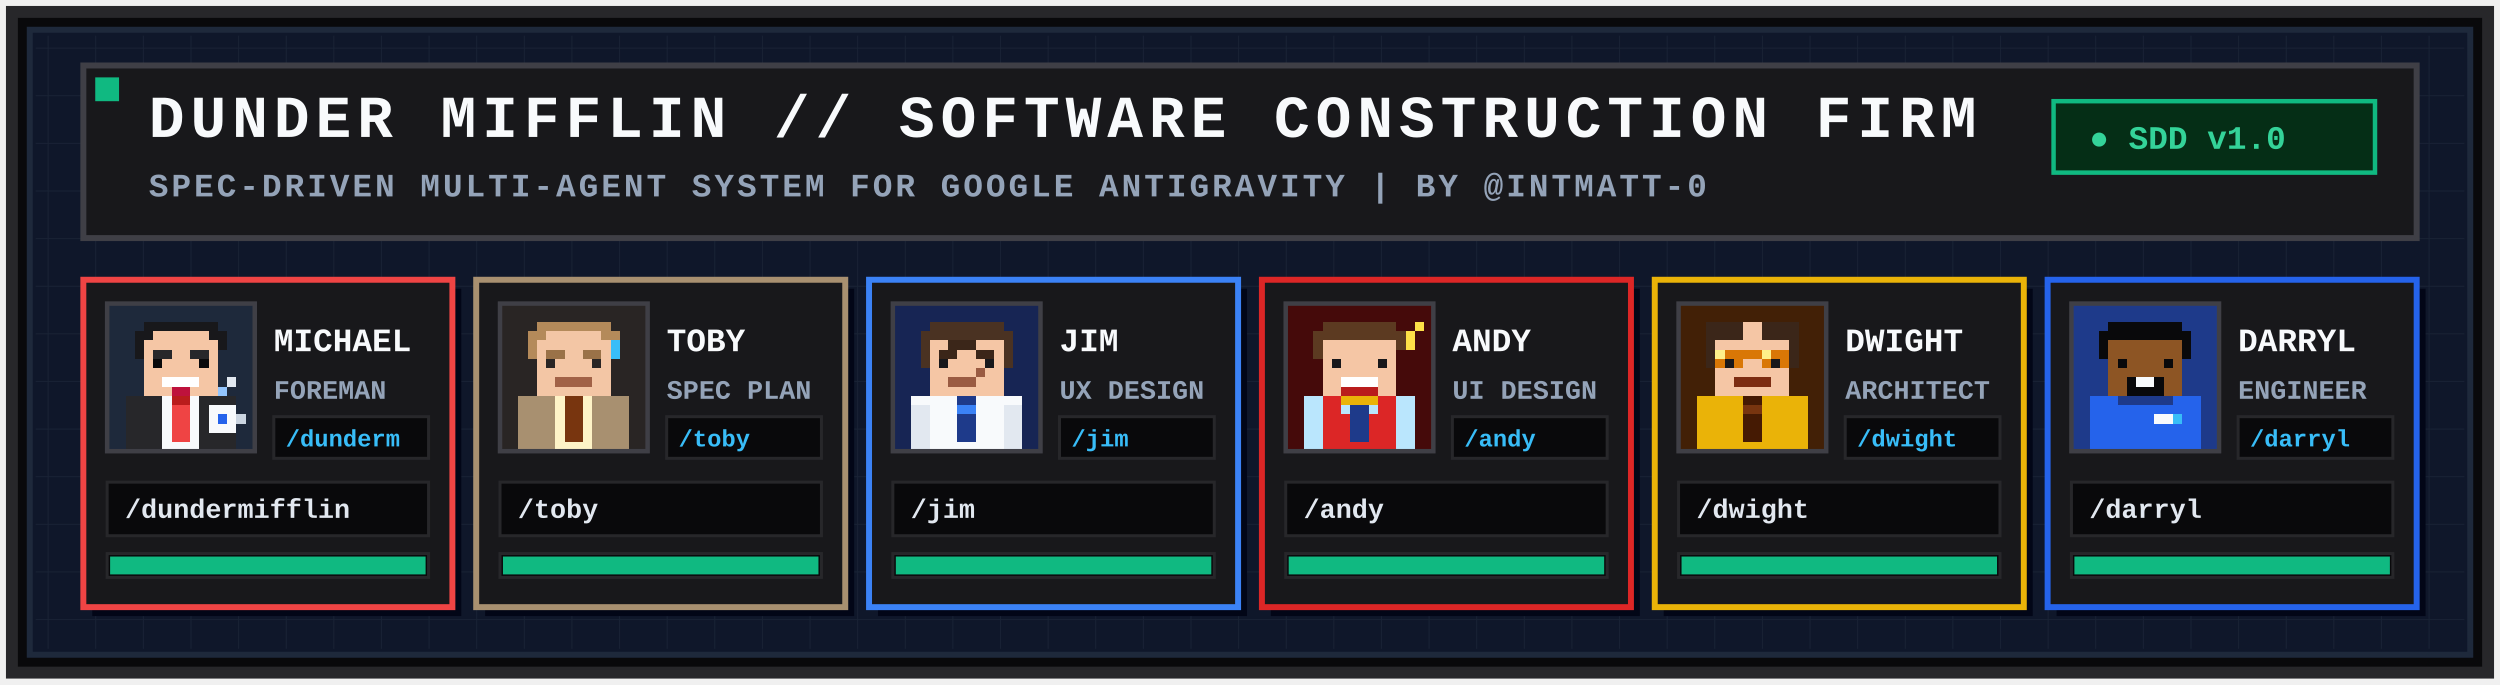
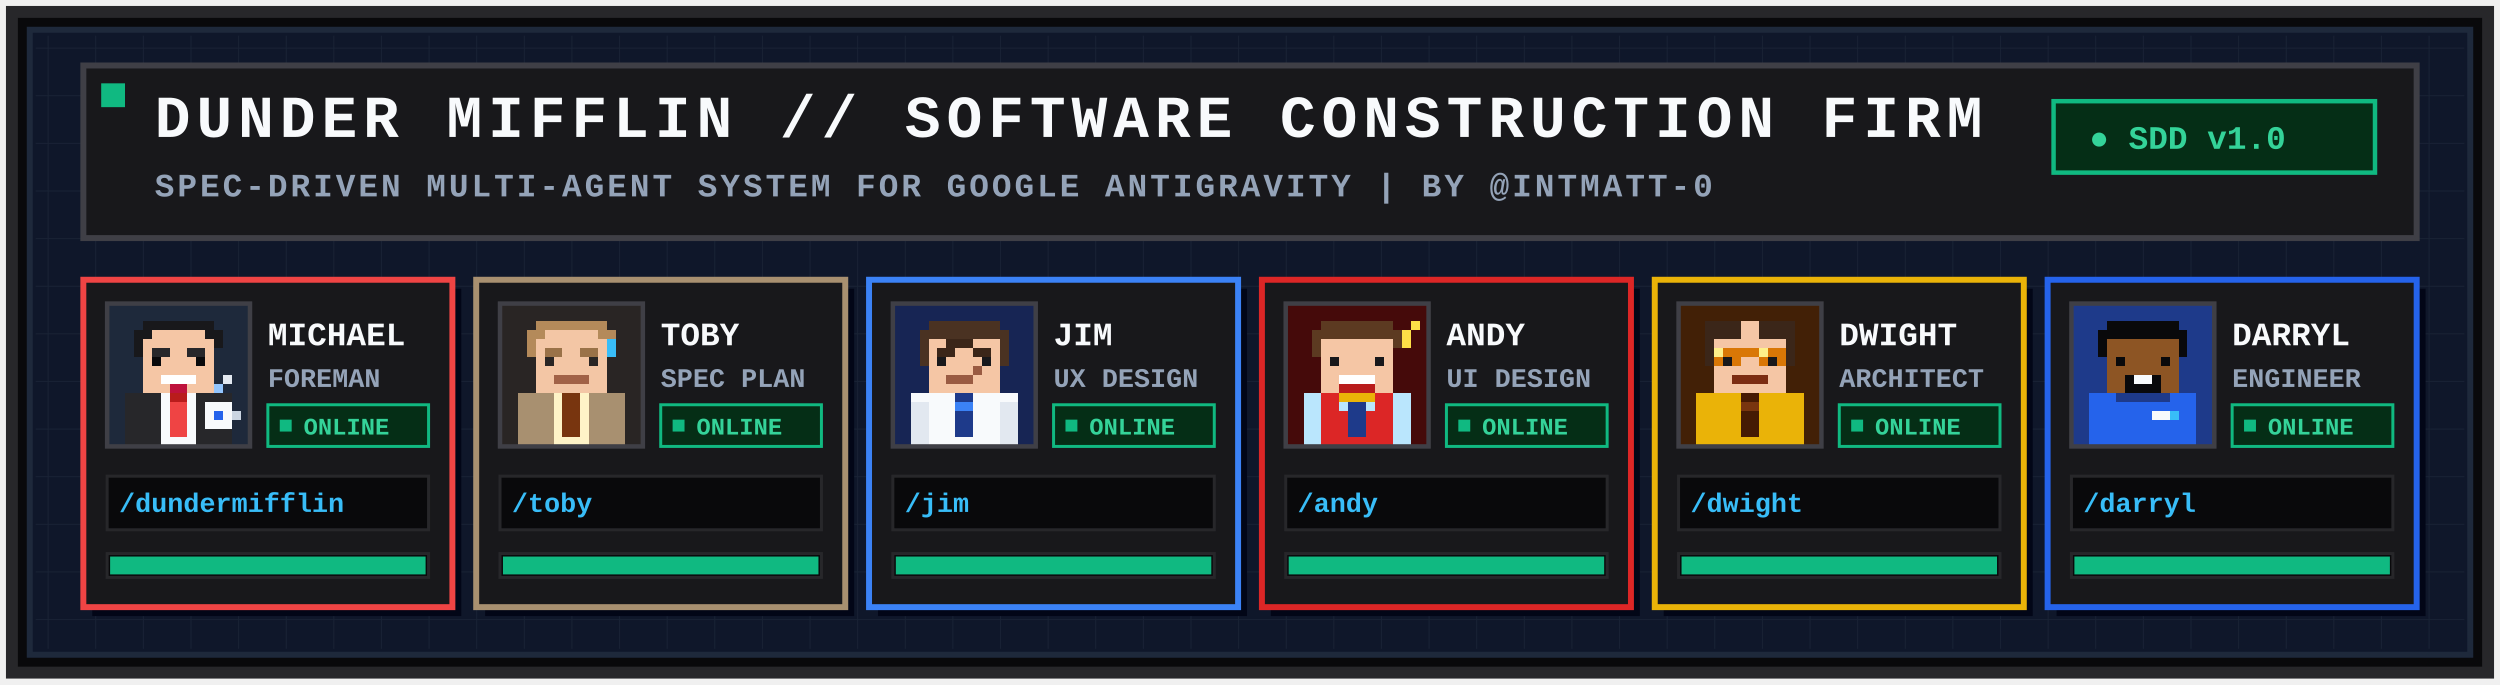
<svg xmlns="http://www.w3.org/2000/svg" viewBox="0 0 840 230" width="100%">
  <style>
    @keyframes bob { 0%, 100% { transform: translateY(0px); } 50% { transform: translateY(-1px); } }
+     @keyframes blink { 0%, 90%, 100% { opacity: 1; } 93%, 97% { opacity: 0; } }
+     @keyframes sip { 0%, 65%, 100% { transform: translateY(0px); } 75%, 90% { transform: translateY(-1px); } }
+     @keyframes steam1 { 0%, 100% { opacity: 0.85; transform: translateY(0px); } 50% { opacity: 0.2; transform: translateY(-1px); } }
+     @keyframes steam2 { 0%, 100% { opacity: 0.2; transform: translateY(-1px); } 50% { opacity: 0.85; transform: translateY(0px); } }
+     @keyframes sigh { 0%, 100% { opacity: 0.85; transform: translateY(0px); } 50% { opacity: 0.2; transform: translateY(1px); } }
+     @keyframes look { 0%, 70%, 100% { transform: translateY(0px); } 78%, 92% { transform: translateY(-1px); } }
+     @keyframes note { 0%, 100% { opacity: 0.95; transform: translateY(0px); } 50% { opacity: 0.25; transform: translateY(-1px); } }
+     @keyframes glint { 0%, 72%, 100% { opacity: 0; transform: translateX(0px); } 78% { opacity: 0.95; transform: translateX(0px); } 86% { opacity: 0.95; transform: translateX(1px); } 92% { opacity: 0; transform: translateX(1px); } }
+     @keyframes badge { 0%, 100% { opacity: 0.9; } 50% { opacity: 0.25; } }
    @keyframes pulse { 0%, 100% { opacity: 1; } 50% { opacity: 0.35; } }
-     @keyframes march { 0% { stroke-dashoffset: 0; } 100% { stroke-dashoffset: -16; } }
-     .bob1 { animation: bob 1.5s steps(1, end) infinite; }
-     .bob2 { animation: bob 1.9s steps(1, end) infinite 0.3s; }
-     .bob3 { animation: bob 1.7s steps(1, end) infinite 0.6s; }
+     .bob { animation: bob 1.6s steps(1, end) infinite; }
+     .blink { animation: blink 3.5s steps(1, end) infinite 0.5s; }
+     .mug { animation: sip 2.8s steps(1, end) infinite; }
+     .s1 { animation: steam1 1.4s steps(1, end) infinite; }
+     .s2 { animation: steam2 1.4s steps(1, end) infinite; }
+     .sigh { animation: sigh 1.8s steps(1, end) infinite; }
+     .brows { animation: look 3.4s steps(1, end) infinite; }
+     .note { animation: note 1.15s steps(1, end) infinite; }
+     .glint { animation: glint 3.0s steps(1, end) infinite; }
+     .badge { animation: badge 1.4s steps(1, end) infinite; }
    .led { animation: pulse 1.2s steps(2, end) infinite; }
    .txt { font-family: 'Courier New', Consolas, monospace; font-weight: bold; }
-   </style>
+ </style>
  <rect x="4" y="4" width="832" height="222" fill="#09090b" stroke="#27272a" stroke-width="4" />
  <rect x="10" y="10" width="820" height="210" fill="#0f172a" stroke="#1e293b" stroke-width="2" />
  <defs>
    <pattern id="grid" width="16" height="16" patternUnits="userSpaceOnUse">
      <path d="M 16 0 L 0 0 0 16" fill="none" stroke="#1e293b" stroke-width="0.6" />
    </pattern>
  </defs>
  <rect x="12" y="12" width="816" height="206" fill="url(#grid)" opacity="0.65" />
  <rect x="28" y="22" width="784" height="58" fill="#18181b" stroke="#3f3f46" stroke-width="2" />
-   <rect x="32" y="26" width="8" height="8" fill="#10b981" class="led" />
-   <text x="50" y="46" fill="#f8fafc" font-size="20" class="txt" letter-spacing="2">DUNDER MIFFLIN // SOFTWARE CONSTRUCTION FIRM</text>
-   <text x="50" y="66" fill="#94a3b8" font-size="11" class="txt" letter-spacing="1">SPEC-DRIVEN MULTI-AGENT SYSTEM FOR GOOGLE ANTIGRAVITY  |  BY @INTMATT-0</text>
+   <rect x="34" y="28" width="8" height="8" fill="#10b981" class="led" />
+   <text x="52" y="46" fill="#f8fafc" font-size="20" class="txt" letter-spacing="2">DUNDER MIFFLIN // SOFTWARE CONSTRUCTION FIRM</text>
+   <text x="52" y="66" fill="#94a3b8" font-size="11" class="txt" letter-spacing="1">SPEC-DRIVEN MULTI-AGENT SYSTEM FOR GOOGLE ANTIGRAVITY  |  BY @INTMATT-0</text>
  <rect x="690" y="34" width="108" height="24" fill="#052e16" stroke="#10b981" stroke-width="1.5" />
  <text x="702" y="50" fill="#34d399" font-size="11" class="txt">● SDD v1.0</text>
  <g transform="translate(28, 94)">
    <rect x="3" y="3" width="124" height="110" fill="#020617" />
    <rect x="0" y="0" width="124" height="110" fill="#18181b" stroke="#ef4444" stroke-width="2" />
-     <g transform="translate(8, 8) scale(3.1)" shape-rendering="crispEdges" class="bob1">
+     <svg x="8" y="8" width="48" height="48" viewBox="0 0 16 16" shape-rendering="crispEdges">
      <rect x="0" y="0" width="16" height="16" fill="#1e293b" />
      <rect x="2" y="10" width="12" height="6" fill="#27272a" />
      <rect x="6" y="10" width="4" height="6" fill="#f8fafc" />
      <rect x="7" y="10" width="2" height="1" fill="#b91c1c" />
      <rect x="7" y="11" width="2" height="4" fill="#ef4444" />
      <g class="bob">
        <rect x="4" y="2" width="8" height="2" fill="#18181b" />
        <rect x="3" y="3" width="2" height="3" fill="#18181b" />
        <rect x="11" y="3" width="2" height="2" fill="#18181b" />
        <rect x="4" y="4" width="8" height="6" fill="#f5c6a5" />
        <rect x="5" y="3" width="6" height="1" fill="#f5c6a5" />
        <rect x="5" y="5" width="2" height="1" fill="#27272a" />
        <rect x="9" y="5" width="2" height="1" fill="#27272a" />
        <g class="blink">
          <rect x="5" y="6" width="1" height="1" fill="#09090b" />
          <rect x="10" y="6" width="1" height="1" fill="#09090b" />
        </g>
        <rect x="6" y="8" width="4" height="1" fill="#ffffff" />
        <rect x="7" y="9" width="2" height="1" fill="#be123c" />
      </g>
      <rect x="12" y="9" width="1" height="1" fill="#93c5fd" class="s1" />
      <rect x="13" y="8" width="1" height="1" fill="#e2e8f0" class="s2" />
      <g class="mug">
        <rect x="11" y="11" width="3" height="3" fill="#f8fafc" />
        <rect x="14" y="12" width="1" height="1" fill="#cbd5e1" />
        <rect x="12" y="12" width="1" height="1" fill="#2563eb" />
      </g>
-     </g>
-     <rect x="8" y="8" width="49.6" height="49.6" fill="none" stroke="#3f3f46" stroke-width="1.5" />
-     <text x="64" y="24" fill="#f8fafc" font-size="11" class="txt">MICHAEL</text>
-     <text x="64" y="40" fill="#94a3b8" font-size="9" class="txt">FOREMAN</text>
-     <rect x="64" y="46" width="52" height="14" fill="#09090b" stroke="#27272a" stroke-width="1" />
-     <text x="68" y="56" fill="#38bdf8" font-size="8" class="txt">/dunderm</text>
-     <rect x="8" y="68" width="108" height="18" fill="#09090b" stroke="#27272a" stroke-width="1" />
-     <text x="14" y="80" fill="#e2e8f0" font-size="9" class="txt">/dundermifflin</text>
+     </svg>
+     <rect x="8" y="8" width="48" height="48" fill="none" stroke="#3f3f46" stroke-width="1.5" />
+     <text x="62" y="22" fill="#f8fafc" font-size="11" class="txt">MICHAEL</text>
+     <text x="62" y="36" fill="#94a3b8" font-size="9" class="txt">FOREMAN</text>
+     <rect x="62" y="42" width="54" height="14" fill="#052e16" stroke="#10b981" stroke-width="1" />
+     <rect x="66" y="47" width="4" height="4" fill="#10b981" class="led" />
+     <text x="74" y="52" fill="#34d399" font-size="8" class="txt">ONLINE</text>
+     <rect x="8" y="66" width="108" height="18" fill="#09090b" stroke="#27272a" stroke-width="1" />
+     <text x="12" y="78" fill="#38bdf8" font-size="9" class="txt">/dundermifflin</text>
    <rect x="8" y="92" width="108" height="8" fill="#09090b" stroke="#27272a" stroke-width="1" />
    <rect x="9" y="93" width="106" height="6" fill="#10b981" />
  </g>
  <g transform="translate(160, 94)">
    <rect x="3" y="3" width="124" height="110" fill="#020617" />
    <rect x="0" y="0" width="124" height="110" fill="#18181b" stroke="#a89070" stroke-width="2" />
-     <g transform="translate(8, 8) scale(3.1)" shape-rendering="crispEdges" class="bob2">
+     <svg x="8" y="8" width="48" height="48" viewBox="0 0 16 16" shape-rendering="crispEdges">
      <rect x="0" y="0" width="16" height="16" fill="#292524" />
      <rect x="2" y="10" width="12" height="6" fill="#a89070" />
      <rect x="6" y="10" width="4" height="6" fill="#fef3c7" />
      <rect x="7" y="10" width="2" height="5" fill="#78350f" />
      <g class="bob">
        <rect x="4" y="2" width="8" height="1" fill="#b48a5a" />
        <rect x="3" y="3" width="2" height="3" fill="#b48a5a" />
        <rect x="11" y="3" width="2" height="3" fill="#b48a5a" />
        <rect x="5" y="3" width="6" height="1" fill="#f3c6a5" />
        <rect x="4" y="4" width="8" height="6" fill="#f3c6a5" />
        <rect x="5" y="5" width="2" height="1" fill="#9a7248" />
        <rect x="9" y="5" width="2" height="1" fill="#9a7248" />
        <g class="blink">
          <rect x="5" y="6" width="1" height="1" fill="#292524" />
          <rect x="10" y="6" width="1" height="1" fill="#292524" />
        </g>
        <rect x="6" y="8" width="4" height="1" fill="#a16247" />
        <rect x="12" y="4" width="1" height="2" fill="#38bdf8" class="sigh" />
      </g>
-     </g>
-     <rect x="8" y="8" width="49.6" height="49.6" fill="none" stroke="#3f3f46" stroke-width="1.5" />
-     <text x="64" y="24" fill="#f8fafc" font-size="11" class="txt">TOBY</text>
-     <text x="64" y="40" fill="#94a3b8" font-size="9" class="txt">SPEC PLAN</text>
-     <rect x="64" y="46" width="52" height="14" fill="#09090b" stroke="#27272a" stroke-width="1" />
-     <text x="68" y="56" fill="#38bdf8" font-size="8" class="txt">/toby</text>
-     <rect x="8" y="68" width="108" height="18" fill="#09090b" stroke="#27272a" stroke-width="1" />
-     <text x="14" y="80" fill="#e2e8f0" font-size="9" class="txt">/toby</text>
+     </svg>
+     <rect x="8" y="8" width="48" height="48" fill="none" stroke="#3f3f46" stroke-width="1.5" />
+     <text x="62" y="22" fill="#f8fafc" font-size="11" class="txt">TOBY</text>
+     <text x="62" y="36" fill="#94a3b8" font-size="9" class="txt">SPEC PLAN</text>
+     <rect x="62" y="42" width="54" height="14" fill="#052e16" stroke="#10b981" stroke-width="1" />
+     <rect x="66" y="47" width="4" height="4" fill="#10b981" class="led" />
+     <text x="74" y="52" fill="#34d399" font-size="8" class="txt">ONLINE</text>
+     <rect x="8" y="66" width="108" height="18" fill="#09090b" stroke="#27272a" stroke-width="1" />
+     <text x="12" y="78" fill="#38bdf8" font-size="9" class="txt">/toby</text>
    <rect x="8" y="92" width="108" height="8" fill="#09090b" stroke="#27272a" stroke-width="1" />
    <rect x="9" y="93" width="106" height="6" fill="#10b981" />
  </g>
  <g transform="translate(292, 94)">
    <rect x="3" y="3" width="124" height="110" fill="#020617" />
    <rect x="0" y="0" width="124" height="110" fill="#18181b" stroke="#3b82f6" stroke-width="2" />
-     <g transform="translate(8, 8) scale(3.1)" shape-rendering="crispEdges" class="bob3">
+     <svg x="8" y="8" width="48" height="48" viewBox="0 0 16 16" shape-rendering="crispEdges">
      <rect x="0" y="0" width="16" height="16" fill="#172554" />
      <rect x="2" y="10" width="12" height="6" fill="#f8fafc" />
      <rect x="2" y="11" width="2" height="5" fill="#e2e8f0" />
      <rect x="12" y="11" width="2" height="5" fill="#e2e8f0" />
      <rect x="7" y="10" width="2" height="5" fill="#1e3a8a" />
      <rect x="7" y="11" width="2" height="1" fill="#3b82f6" />
      <g class="bob">
        <rect x="4" y="2" width="8" height="2" fill="#4a3222" />
        <rect x="3" y="3" width="10" height="2" fill="#4a3222" />
        <rect x="3" y="5" width="1" height="2" fill="#4a3222" />
        <rect x="6" y="4" width="3" height="1" fill="#3b2619" />
        <rect x="12" y="5" width="1" height="2" fill="#4a3222" />
        <rect x="4" y="4" width="2" height="1" fill="#f5c6a5" />
        <rect x="9" y="4" width="3" height="1" fill="#f5c6a5" />
        <rect x="4" y="5" width="8" height="5" fill="#f5c6a5" />
        <g class="brows">
          <rect x="5" y="5" width="2" height="1" fill="#3b2619" />
          <rect x="9" y="5" width="2" height="1" fill="#3b2619" />
        </g>
        <g class="blink">
          <rect x="5" y="6" width="1" height="1" fill="#18181b" />
          <rect x="10" y="6" width="1" height="1" fill="#18181b" />
        </g>
        <rect x="6" y="8" width="3" height="1" fill="#9a5b42" />
        <rect x="9" y="7" width="1" height="1" fill="#9a5b42" class="brows" />
      </g>
-     </g>
-     <rect x="8" y="8" width="49.6" height="49.6" fill="none" stroke="#3f3f46" stroke-width="1.5" />
-     <text x="64" y="24" fill="#f8fafc" font-size="11" class="txt">JIM</text>
-     <text x="64" y="40" fill="#94a3b8" font-size="9" class="txt">UX DESIGN</text>
-     <rect x="64" y="46" width="52" height="14" fill="#09090b" stroke="#27272a" stroke-width="1" />
-     <text x="68" y="56" fill="#38bdf8" font-size="8" class="txt">/jim</text>
-     <rect x="8" y="68" width="108" height="18" fill="#09090b" stroke="#27272a" stroke-width="1" />
-     <text x="14" y="80" fill="#e2e8f0" font-size="9" class="txt">/jim</text>
+     </svg>
+     <rect x="8" y="8" width="48" height="48" fill="none" stroke="#3f3f46" stroke-width="1.5" />
+     <text x="62" y="22" fill="#f8fafc" font-size="11" class="txt">JIM</text>
+     <text x="62" y="36" fill="#94a3b8" font-size="9" class="txt">UX DESIGN</text>
+     <rect x="62" y="42" width="54" height="14" fill="#052e16" stroke="#10b981" stroke-width="1" />
+     <rect x="66" y="47" width="4" height="4" fill="#10b981" class="led" />
+     <text x="74" y="52" fill="#34d399" font-size="8" class="txt">ONLINE</text>
+     <rect x="8" y="66" width="108" height="18" fill="#09090b" stroke="#27272a" stroke-width="1" />
+     <text x="12" y="78" fill="#38bdf8" font-size="9" class="txt">/jim</text>
    <rect x="8" y="92" width="108" height="8" fill="#09090b" stroke="#27272a" stroke-width="1" />
    <rect x="9" y="93" width="106" height="6" fill="#10b981" />
  </g>
  <g transform="translate(424, 94)">
    <rect x="3" y="3" width="124" height="110" fill="#020617" />
    <rect x="0" y="0" width="124" height="110" fill="#18181b" stroke="#dc2626" stroke-width="2" />
-     <g transform="translate(8, 8) scale(3.1)" shape-rendering="crispEdges" class="bob1">
+     <svg x="8" y="8" width="48" height="48" viewBox="0 0 16 16" shape-rendering="crispEdges">
      <rect x="0" y="0" width="16" height="16" fill="#450a0a" />
      <rect x="2" y="10" width="12" height="6" fill="#bae6fd" />
      <rect x="4" y="10" width="8" height="6" fill="#dc2626" />
      <rect x="6" y="10" width="4" height="2" fill="#bae6fd" />
      <rect x="6" y="10" width="4" height="1" fill="#eab308" />
      <rect x="7" y="11" width="2" height="4" fill="#1e3a8a" />
      <rect x="13" y="3" width="1" height="2" fill="#fde047" class="note" />
      <rect x="14" y="2" width="1" height="1" fill="#fde047" class="note" />
      <g class="bob">
        <rect x="4" y="2" width="8" height="2" fill="#5c3a21" />
        <rect x="3" y="3" width="2" height="3" fill="#5c3a21" />
        <rect x="11" y="3" width="2" height="2" fill="#5c3a21" />
        <rect x="4" y="4" width="8" height="6" fill="#f5c6a5" />
        <g class="blink">
          <rect x="5" y="6" width="1" height="1" fill="#18181b" />
          <rect x="10" y="6" width="1" height="1" fill="#18181b" />
        </g>
        <rect x="6" y="8" width="4" height="1" fill="#ffffff" />
        <rect x="6" y="9" width="4" height="1" fill="#b91c1c" />
      </g>
-     </g>
-     <rect x="8" y="8" width="49.6" height="49.6" fill="none" stroke="#3f3f46" stroke-width="1.5" />
-     <text x="64" y="24" fill="#f8fafc" font-size="11" class="txt">ANDY</text>
-     <text x="64" y="40" fill="#94a3b8" font-size="9" class="txt">UI DESIGN</text>
-     <rect x="64" y="46" width="52" height="14" fill="#09090b" stroke="#27272a" stroke-width="1" />
-     <text x="68" y="56" fill="#38bdf8" font-size="8" class="txt">/andy</text>
-     <rect x="8" y="68" width="108" height="18" fill="#09090b" stroke="#27272a" stroke-width="1" />
-     <text x="14" y="80" fill="#e2e8f0" font-size="9" class="txt">/andy</text>
+     </svg>
+     <rect x="8" y="8" width="48" height="48" fill="none" stroke="#3f3f46" stroke-width="1.5" />
+     <text x="62" y="22" fill="#f8fafc" font-size="11" class="txt">ANDY</text>
+     <text x="62" y="36" fill="#94a3b8" font-size="9" class="txt">UI DESIGN</text>
+     <rect x="62" y="42" width="54" height="14" fill="#052e16" stroke="#10b981" stroke-width="1" />
+     <rect x="66" y="47" width="4" height="4" fill="#10b981" class="led" />
+     <text x="74" y="52" fill="#34d399" font-size="8" class="txt">ONLINE</text>
+     <rect x="8" y="66" width="108" height="18" fill="#09090b" stroke="#27272a" stroke-width="1" />
+     <text x="12" y="78" fill="#38bdf8" font-size="9" class="txt">/andy</text>
    <rect x="8" y="92" width="108" height="8" fill="#09090b" stroke="#27272a" stroke-width="1" />
    <rect x="9" y="93" width="106" height="6" fill="#10b981" />
  </g>
  <g transform="translate(556, 94)">
    <rect x="3" y="3" width="124" height="110" fill="#020617" />
    <rect x="0" y="0" width="124" height="110" fill="#18181b" stroke="#eab308" stroke-width="2" />
-     <g transform="translate(8, 8) scale(3.1)" shape-rendering="crispEdges" class="bob2">
+     <svg x="8" y="8" width="48" height="48" viewBox="0 0 16 16" shape-rendering="crispEdges">
      <rect x="0" y="0" width="16" height="16" fill="#422006" />
      <rect x="2" y="10" width="12" height="6" fill="#eab308" />
      <rect x="7" y="10" width="2" height="5" fill="#451a03" />
      <rect x="7" y="11" width="2" height="1" fill="#78350f" />
      <g class="bob">
        <rect x="3" y="2" width="4" height="2" fill="#3b2619" />
        <rect x="9" y="2" width="4" height="2" fill="#3b2619" />
        <rect x="3" y="4" width="1" height="3" fill="#3b2619" />
        <rect x="12" y="4" width="1" height="3" fill="#3b2619" />
        <rect x="7" y="2" width="2" height="2" fill="#f5c6a5" />
        <rect x="4" y="4" width="8" height="6" fill="#f5c6a5" />
        <rect x="4" y="5" width="3" height="2" fill="#d97706" />
        <rect x="9" y="5" width="3" height="2" fill="#d97706" />
        <rect x="7" y="5" width="2" height="1" fill="#d97706" />
        <g class="blink">
          <rect x="5" y="6" width="1" height="1" fill="#18181b" />
          <rect x="10" y="6" width="1" height="1" fill="#18181b" />
        </g>
        <g class="glint">
          <rect x="4" y="5" width="1" height="1" fill="#fef08a" />
          <rect x="9" y="5" width="1" height="1" fill="#fef08a" />
        </g>
        <rect x="6" y="8" width="4" height="1" fill="#7c2d12" />
      </g>
-     </g>
-     <rect x="8" y="8" width="49.6" height="49.6" fill="none" stroke="#3f3f46" stroke-width="1.5" />
-     <text x="64" y="24" fill="#f8fafc" font-size="11" class="txt">DWIGHT</text>
-     <text x="64" y="40" fill="#94a3b8" font-size="9" class="txt">ARCHITECT</text>
-     <rect x="64" y="46" width="52" height="14" fill="#09090b" stroke="#27272a" stroke-width="1" />
-     <text x="68" y="56" fill="#38bdf8" font-size="8" class="txt">/dwight</text>
-     <rect x="8" y="68" width="108" height="18" fill="#09090b" stroke="#27272a" stroke-width="1" />
-     <text x="14" y="80" fill="#e2e8f0" font-size="9" class="txt">/dwight</text>
+     </svg>
+     <rect x="8" y="8" width="48" height="48" fill="none" stroke="#3f3f46" stroke-width="1.5" />
+     <text x="62" y="22" fill="#f8fafc" font-size="11" class="txt">DWIGHT</text>
+     <text x="62" y="36" fill="#94a3b8" font-size="9" class="txt">ARCHITECT</text>
+     <rect x="62" y="42" width="54" height="14" fill="#052e16" stroke="#10b981" stroke-width="1" />
+     <rect x="66" y="47" width="4" height="4" fill="#10b981" class="led" />
+     <text x="74" y="52" fill="#34d399" font-size="8" class="txt">ONLINE</text>
+     <rect x="8" y="66" width="108" height="18" fill="#09090b" stroke="#27272a" stroke-width="1" />
+     <text x="12" y="78" fill="#38bdf8" font-size="9" class="txt">/dwight</text>
    <rect x="8" y="92" width="108" height="8" fill="#09090b" stroke="#27272a" stroke-width="1" />
    <rect x="9" y="93" width="106" height="6" fill="#10b981" />
  </g>
  <g transform="translate(688, 94)">
    <rect x="3" y="3" width="124" height="110" fill="#020617" />
    <rect x="0" y="0" width="124" height="110" fill="#18181b" stroke="#2563eb" stroke-width="2" />
-     <g transform="translate(8, 8) scale(3.1)" shape-rendering="crispEdges" class="bob3">
+     <svg x="8" y="8" width="48" height="48" viewBox="0 0 16 16" shape-rendering="crispEdges">
      <rect x="0" y="0" width="16" height="16" fill="#1e3a8a" />
      <rect x="2" y="10" width="12" height="6" fill="#2563eb" />
      <rect x="5" y="10" width="6" height="1" fill="#1e3a8a" />
      <rect x="9" y="12" width="3" height="1" fill="#f8fafc" />
      <rect x="11" y="12" width="1" height="1" fill="#38bdf8" class="badge" />
      <g class="bob">
        <rect x="4" y="2" width="8" height="2" fill="#09090b" />
        <rect x="3" y="3" width="2" height="3" fill="#09090b" />
        <rect x="11" y="3" width="2" height="3" fill="#09090b" />
        <rect x="4" y="4" width="8" height="6" fill="#8d5524" />
        <g class="blink">
          <rect x="5" y="6" width="1" height="1" fill="#09090b" />
          <rect x="10" y="6" width="1" height="1" fill="#09090b" />
        </g>
        <rect x="6" y="8" width="4" height="2" fill="#09090b" />
        <rect x="7" y="8" width="2" height="1" fill="#f8fafc" />
      </g>
-     </g>
-     <rect x="8" y="8" width="49.6" height="49.6" fill="none" stroke="#3f3f46" stroke-width="1.5" />
-     <text x="64" y="24" fill="#f8fafc" font-size="11" class="txt">DARRYL</text>
-     <text x="64" y="40" fill="#94a3b8" font-size="9" class="txt">ENGINEER</text>
-     <rect x="64" y="46" width="52" height="14" fill="#09090b" stroke="#27272a" stroke-width="1" />
-     <text x="68" y="56" fill="#38bdf8" font-size="8" class="txt">/darryl</text>
-     <rect x="8" y="68" width="108" height="18" fill="#09090b" stroke="#27272a" stroke-width="1" />
-     <text x="14" y="80" fill="#e2e8f0" font-size="9" class="txt">/darryl</text>
+     </svg>
+     <rect x="8" y="8" width="48" height="48" fill="none" stroke="#3f3f46" stroke-width="1.5" />
+     <text x="62" y="22" fill="#f8fafc" font-size="11" class="txt">DARRYL</text>
+     <text x="62" y="36" fill="#94a3b8" font-size="9" class="txt">ENGINEER</text>
+     <rect x="62" y="42" width="54" height="14" fill="#052e16" stroke="#10b981" stroke-width="1" />
+     <rect x="66" y="47" width="4" height="4" fill="#10b981" class="led" />
+     <text x="74" y="52" fill="#34d399" font-size="8" class="txt">ONLINE</text>
+     <rect x="8" y="66" width="108" height="18" fill="#09090b" stroke="#27272a" stroke-width="1" />
+     <text x="12" y="78" fill="#38bdf8" font-size="9" class="txt">/darryl</text>
    <rect x="8" y="92" width="108" height="8" fill="#09090b" stroke="#27272a" stroke-width="1" />
    <rect x="9" y="93" width="106" height="6" fill="#10b981" />
  </g>
</svg>
